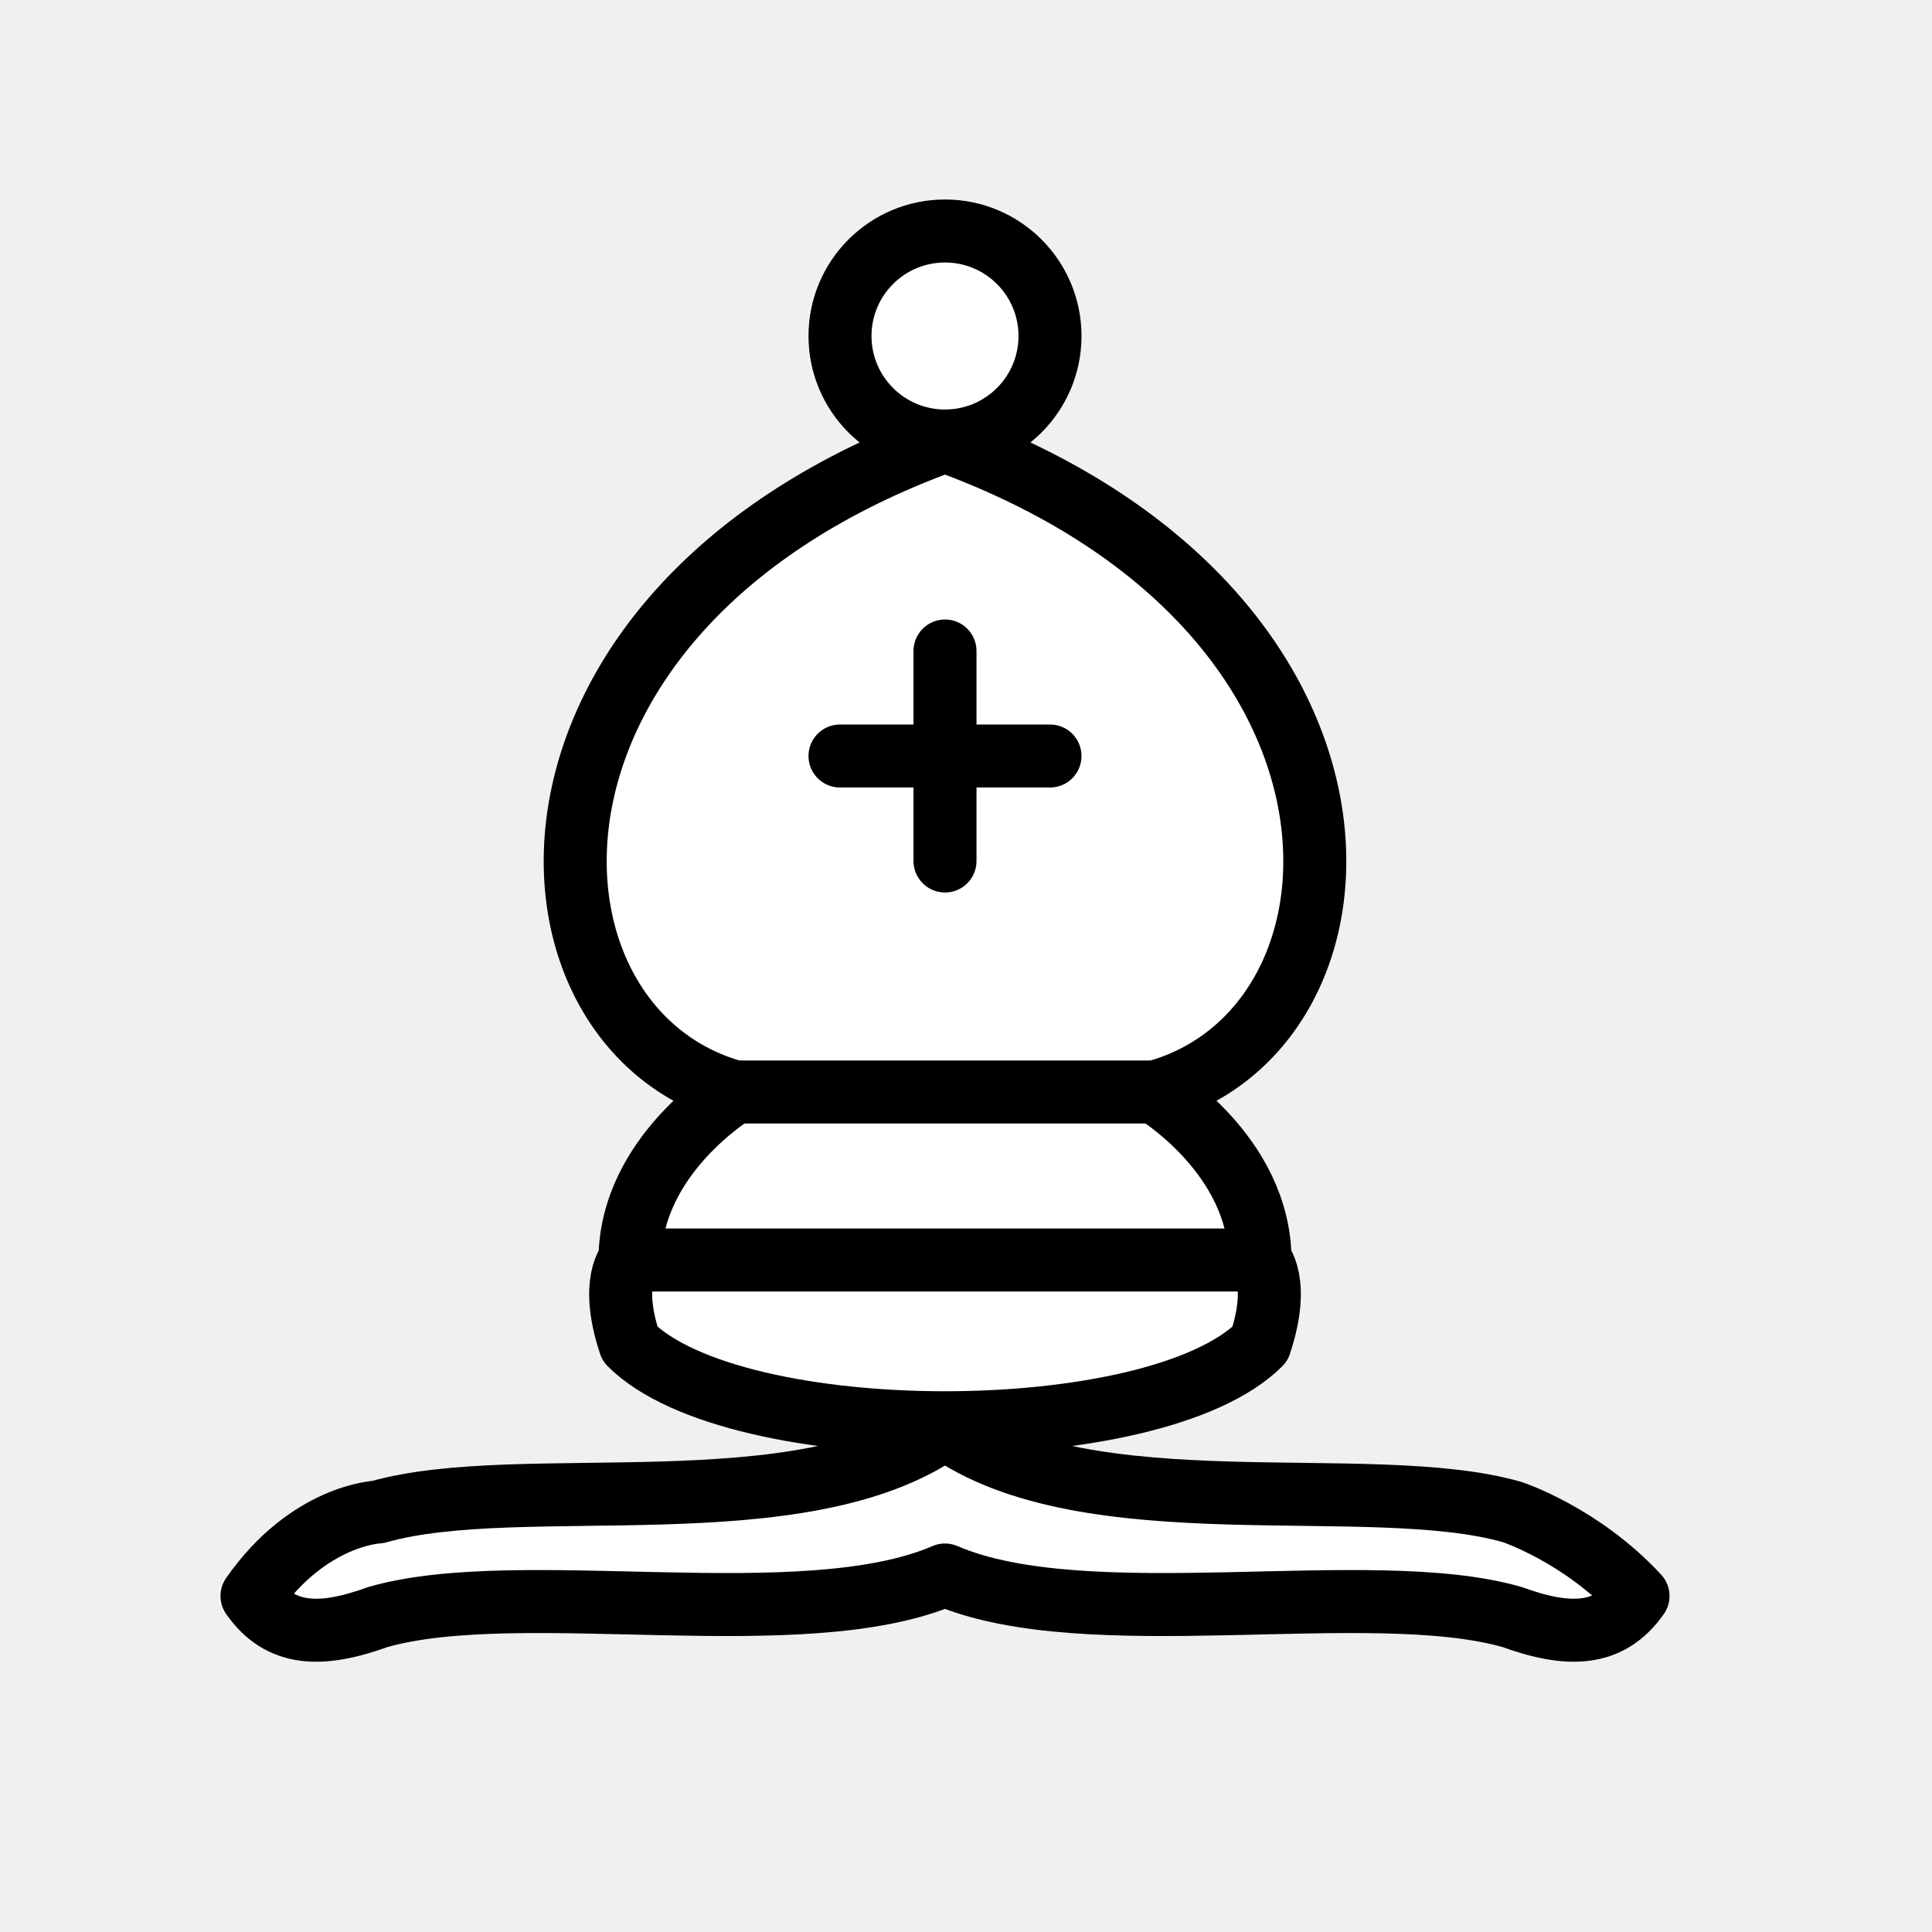
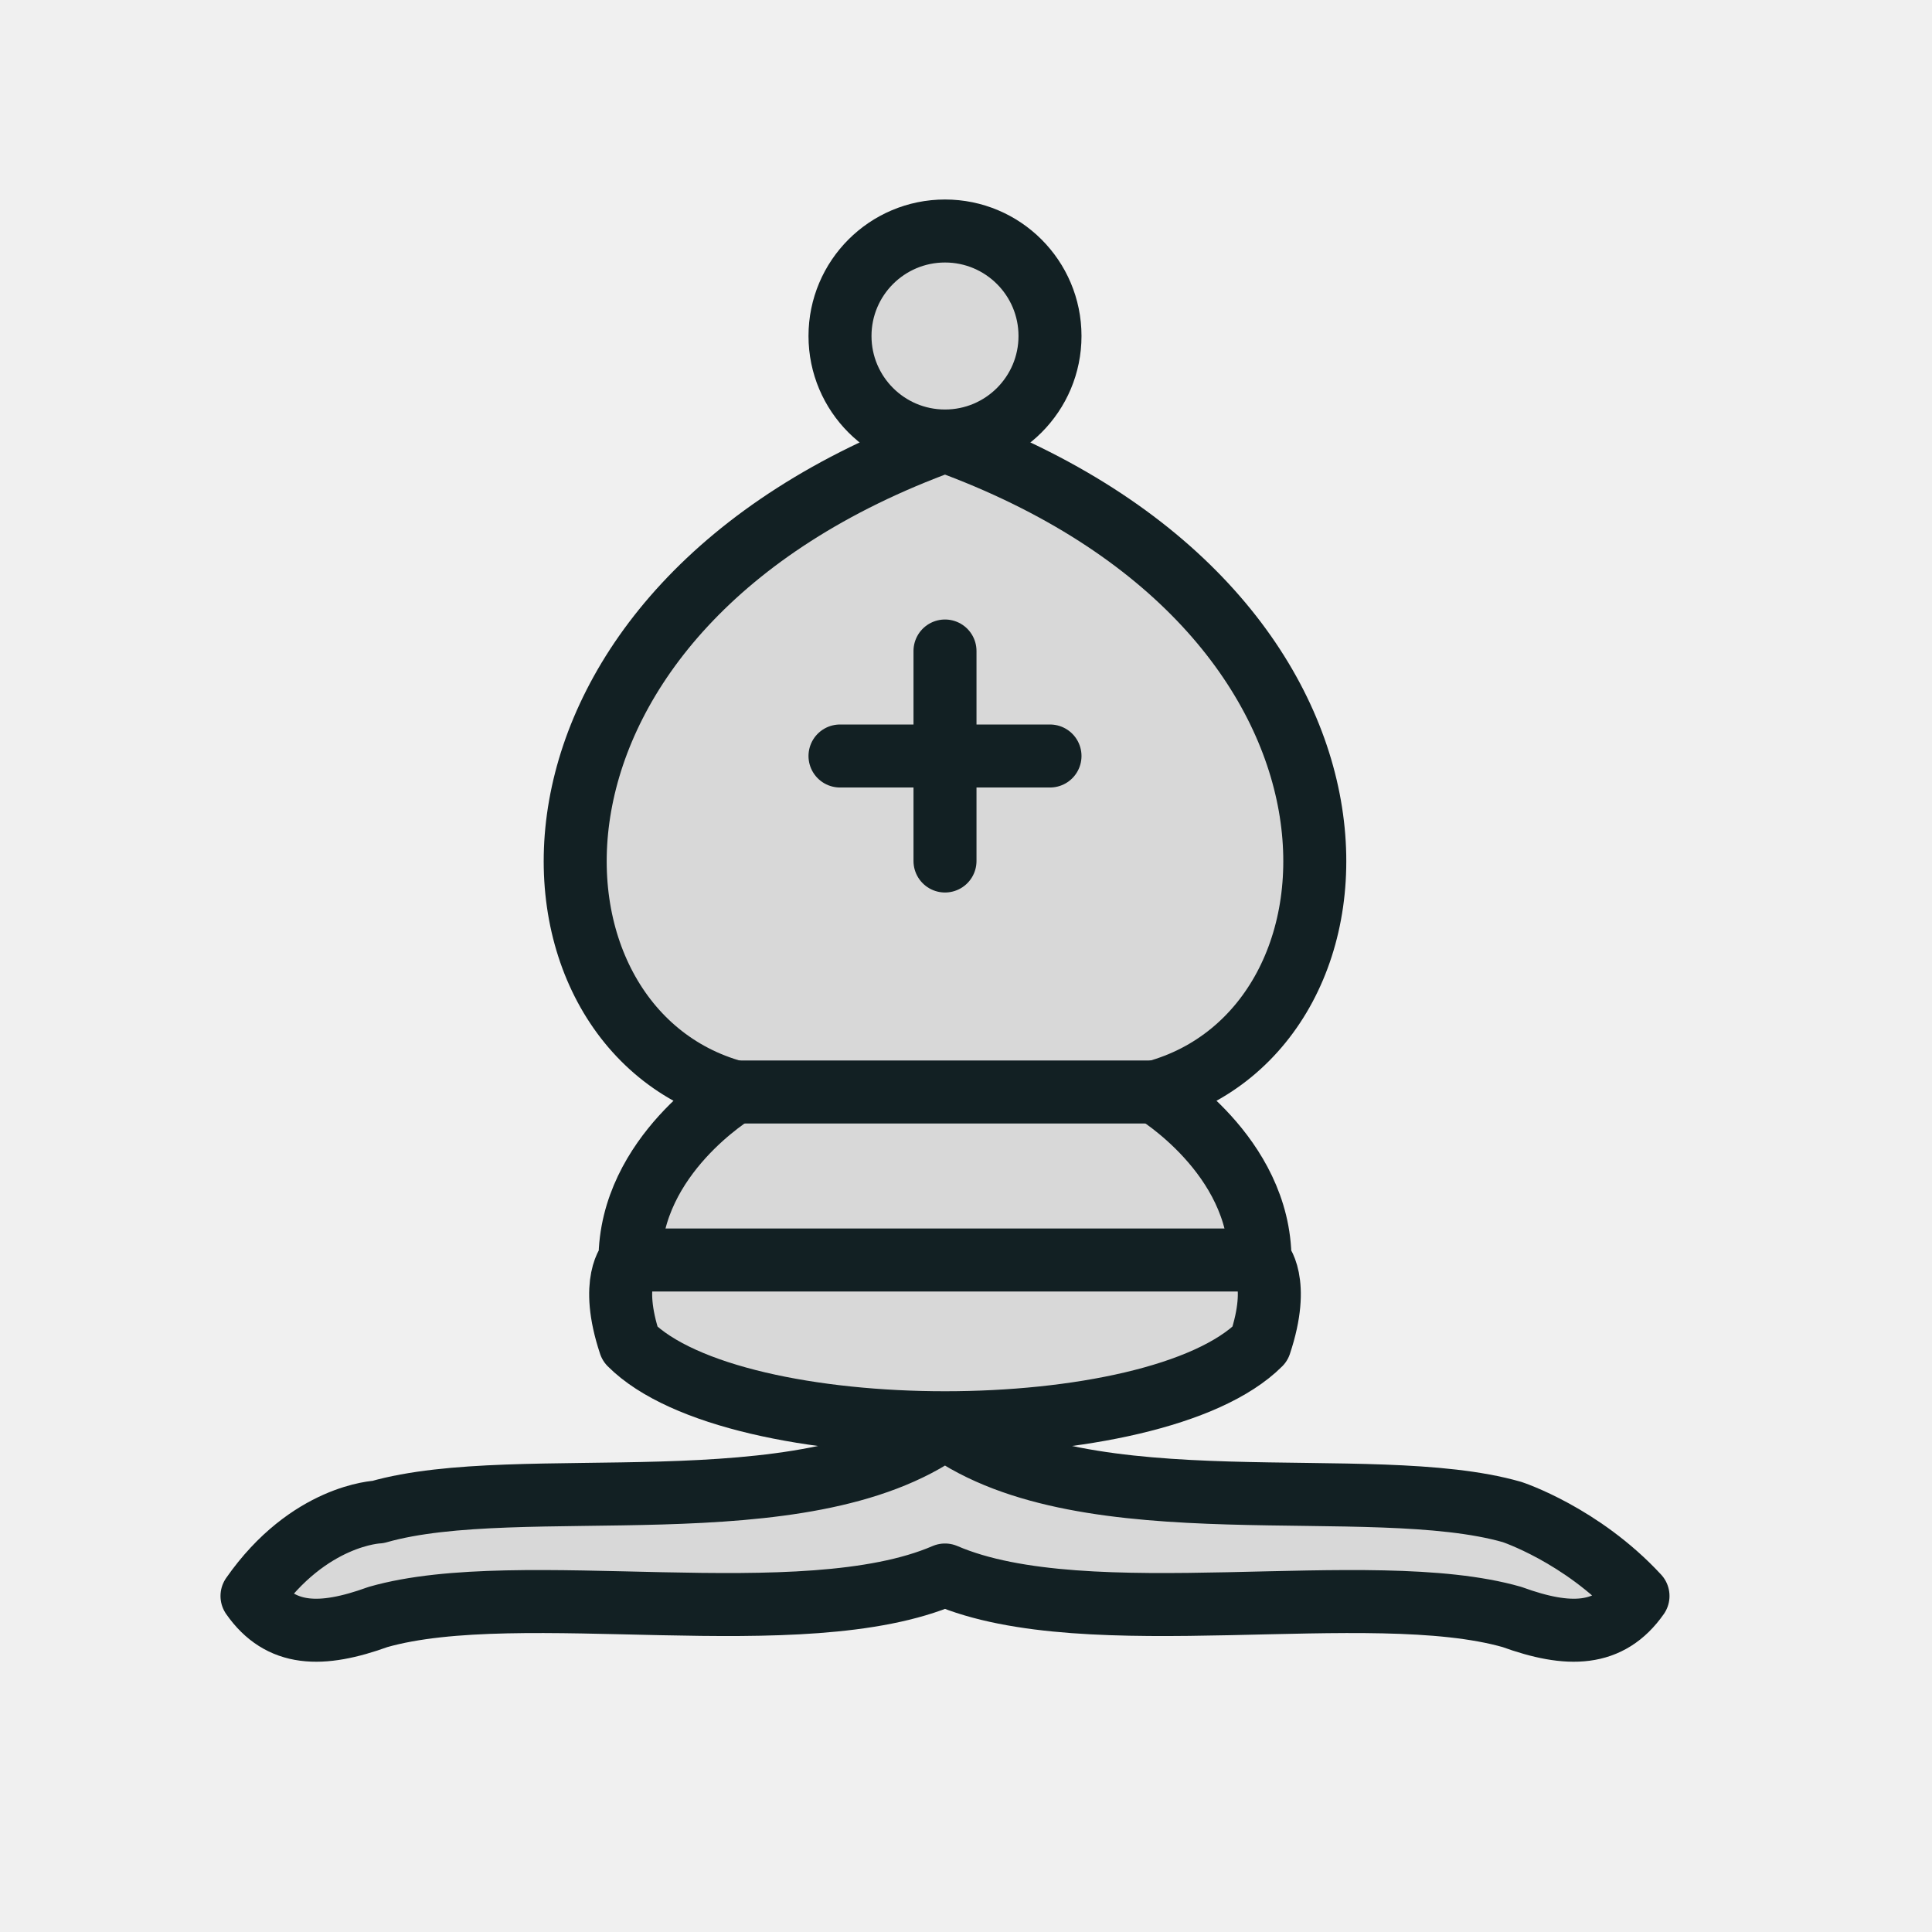
<svg xmlns="http://www.w3.org/2000/svg" viewBox="0 0 46 46" version="1.1" width="45" height="45">
-   <g style="opacity:1; fill:none; fill-rule:evenodd; fill-opacity:1; stroke:#000000; stroke-width:1.5; stroke-linecap:round; stroke-linejoin:round; stroke-miterlimit:4; stroke-dasharray:none; stroke-opacity:1;">
-     <g style="fill:#ffffff; stroke:#000000; stroke-linecap:butt;">
+   <g style="opacity:1; fill:none; fill-rule:evenodd; fill-opacity:1; stroke:#122023; stroke-width:1.5; stroke-linecap:round; stroke-linejoin:round; stroke-miterlimit:4; stroke-dasharray:none; stroke-opacity:1;">
+     <g style="fill:#d8d8d8; stroke:#122023; stroke-linecap:butt;">
      <path d="M 9,36 C 12.39,35.03 19.11,36.43 22.5,34 C 25.89,36.43 32.61,35.03 36,36 C 36,36 37.65,36.54 39,38 C 38.32,38.97 37.35,38.99 36,38.5 C 32.61,37.53 25.89,38.96 22.5,37.5 C 19.11,38.96 12.39,37.53 9,38.5 C 7.646,38.99 6.677,38.97 6,38 C 7.354,36.06 9,36 9,36 z" />
      <path d="M 15,32 C 17.5,34.5 27.5,34.5 30,32 C 30.5,30.5 30,30 30,30 C 30,27.5 27.5,26 27.5,26 C 33,24.5 33.5,14.5 22.5,10.5 C 11.5,14.5 12,24.5 17.5,26 C 17.5,26 15,27.5 15,30 C 15,30 14.5,30.5 15,32 z" />
      <path d="M 25 8 A 2.5 2.5 0 1 1  20,8 A 2.5 2.5 0 1 1  25 8 z" />
    </g>
-     <path d="M 17.5,26 L 27.5,26 M 15,30 L 30,30 M 22.5,15.5 L 22.5,20.5 M 20,18 L 25,18" style="fill:none; stroke:#000000; stroke-linejoin:miter;" />
+     <path d="M 17.5,26 L 27.5,26 M 15,30 L 30,30 M 22.5,15.5 L 22.5,20.5 M 20,18 L 25,18" style="fill:none; stroke:#122023; stroke-linejoin:miter;" />
  </g>
</svg>
